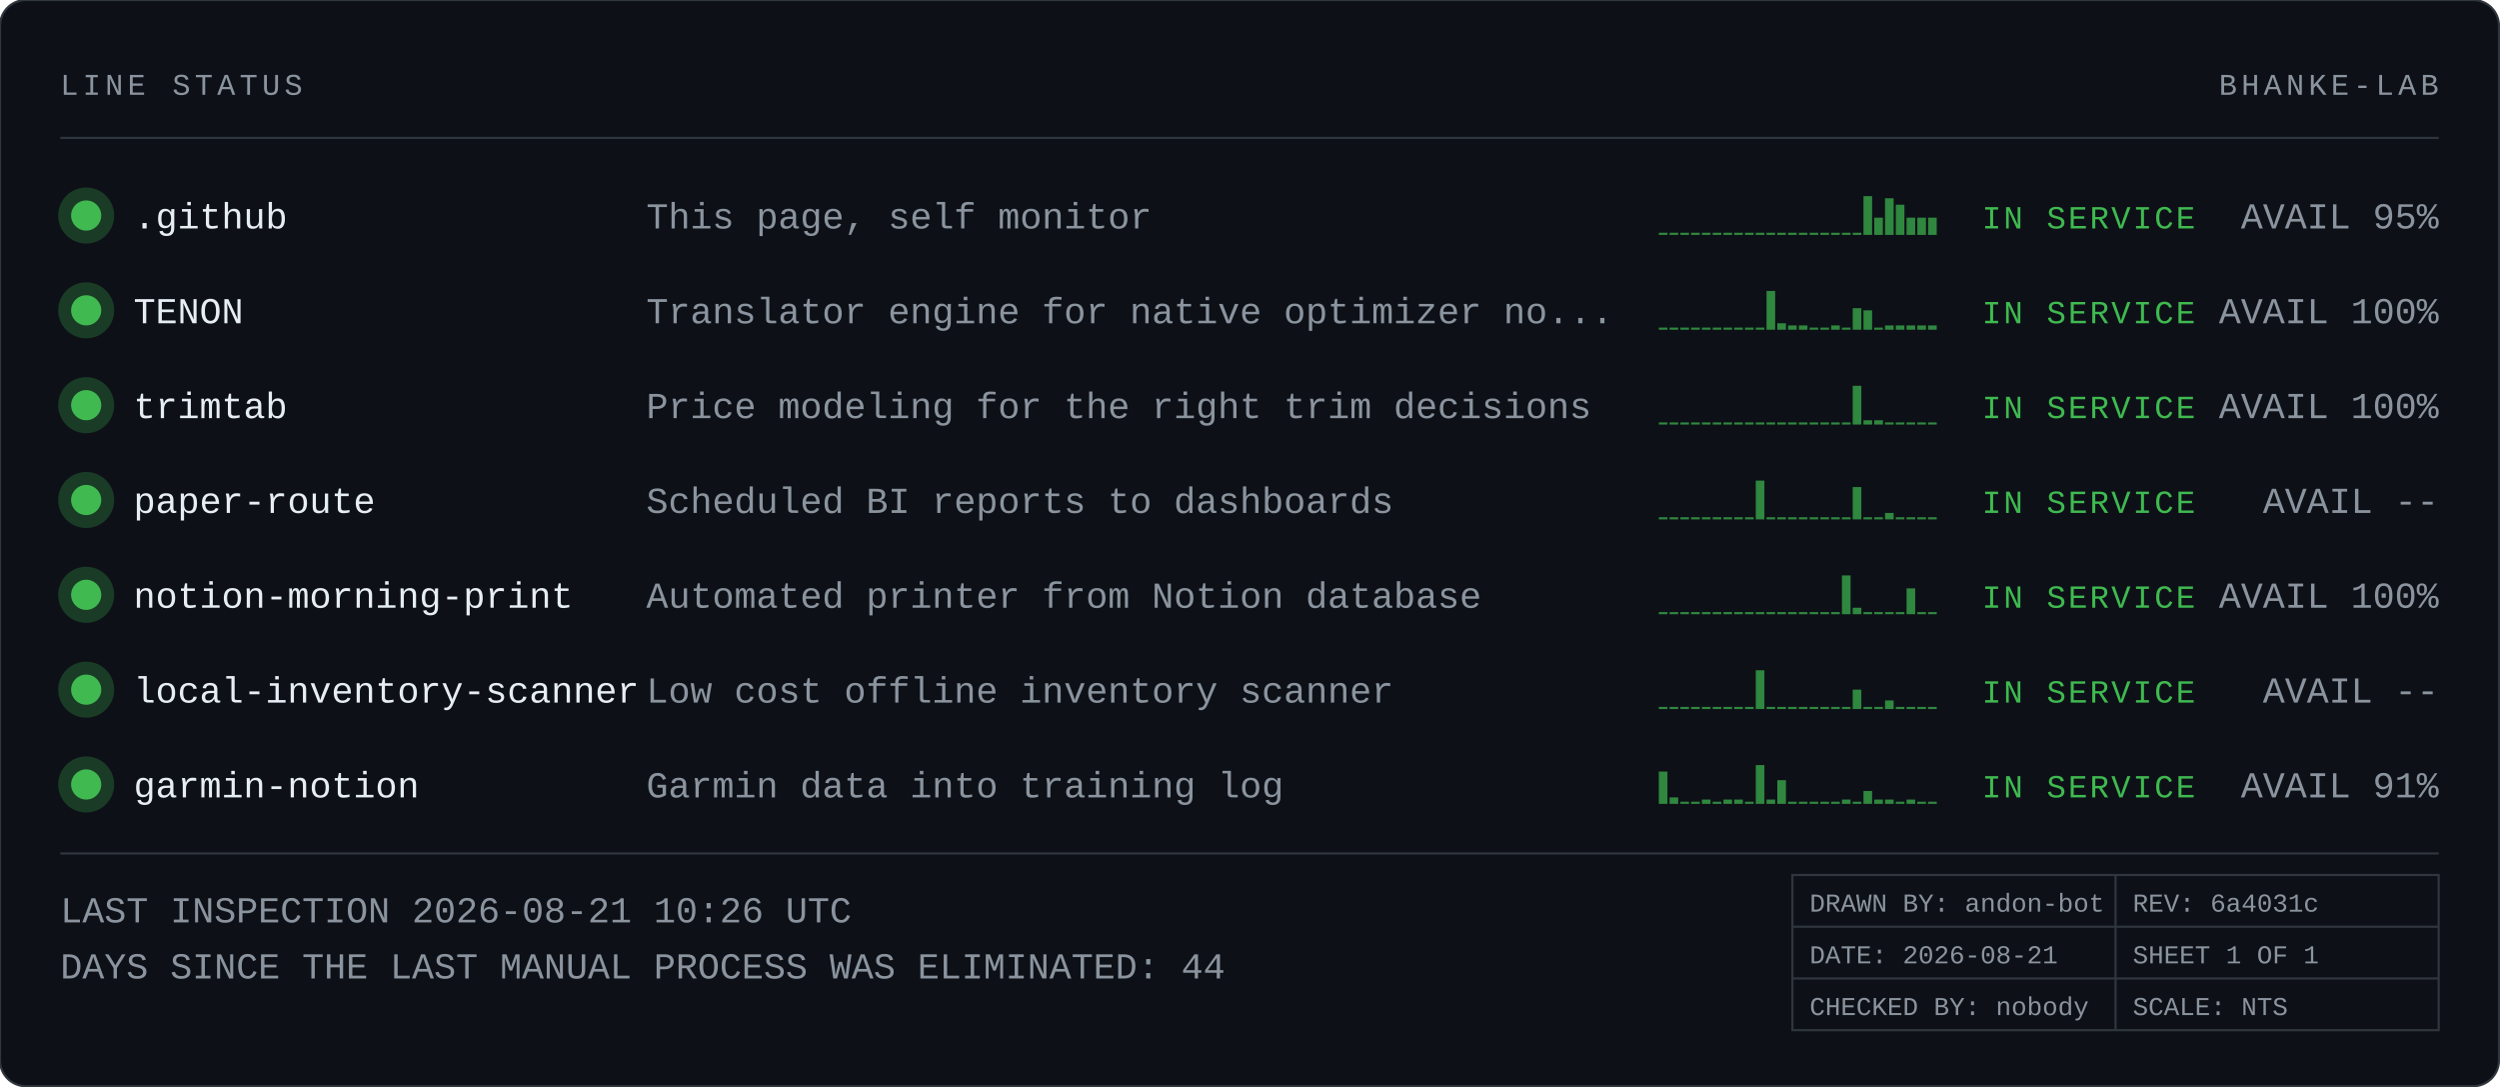
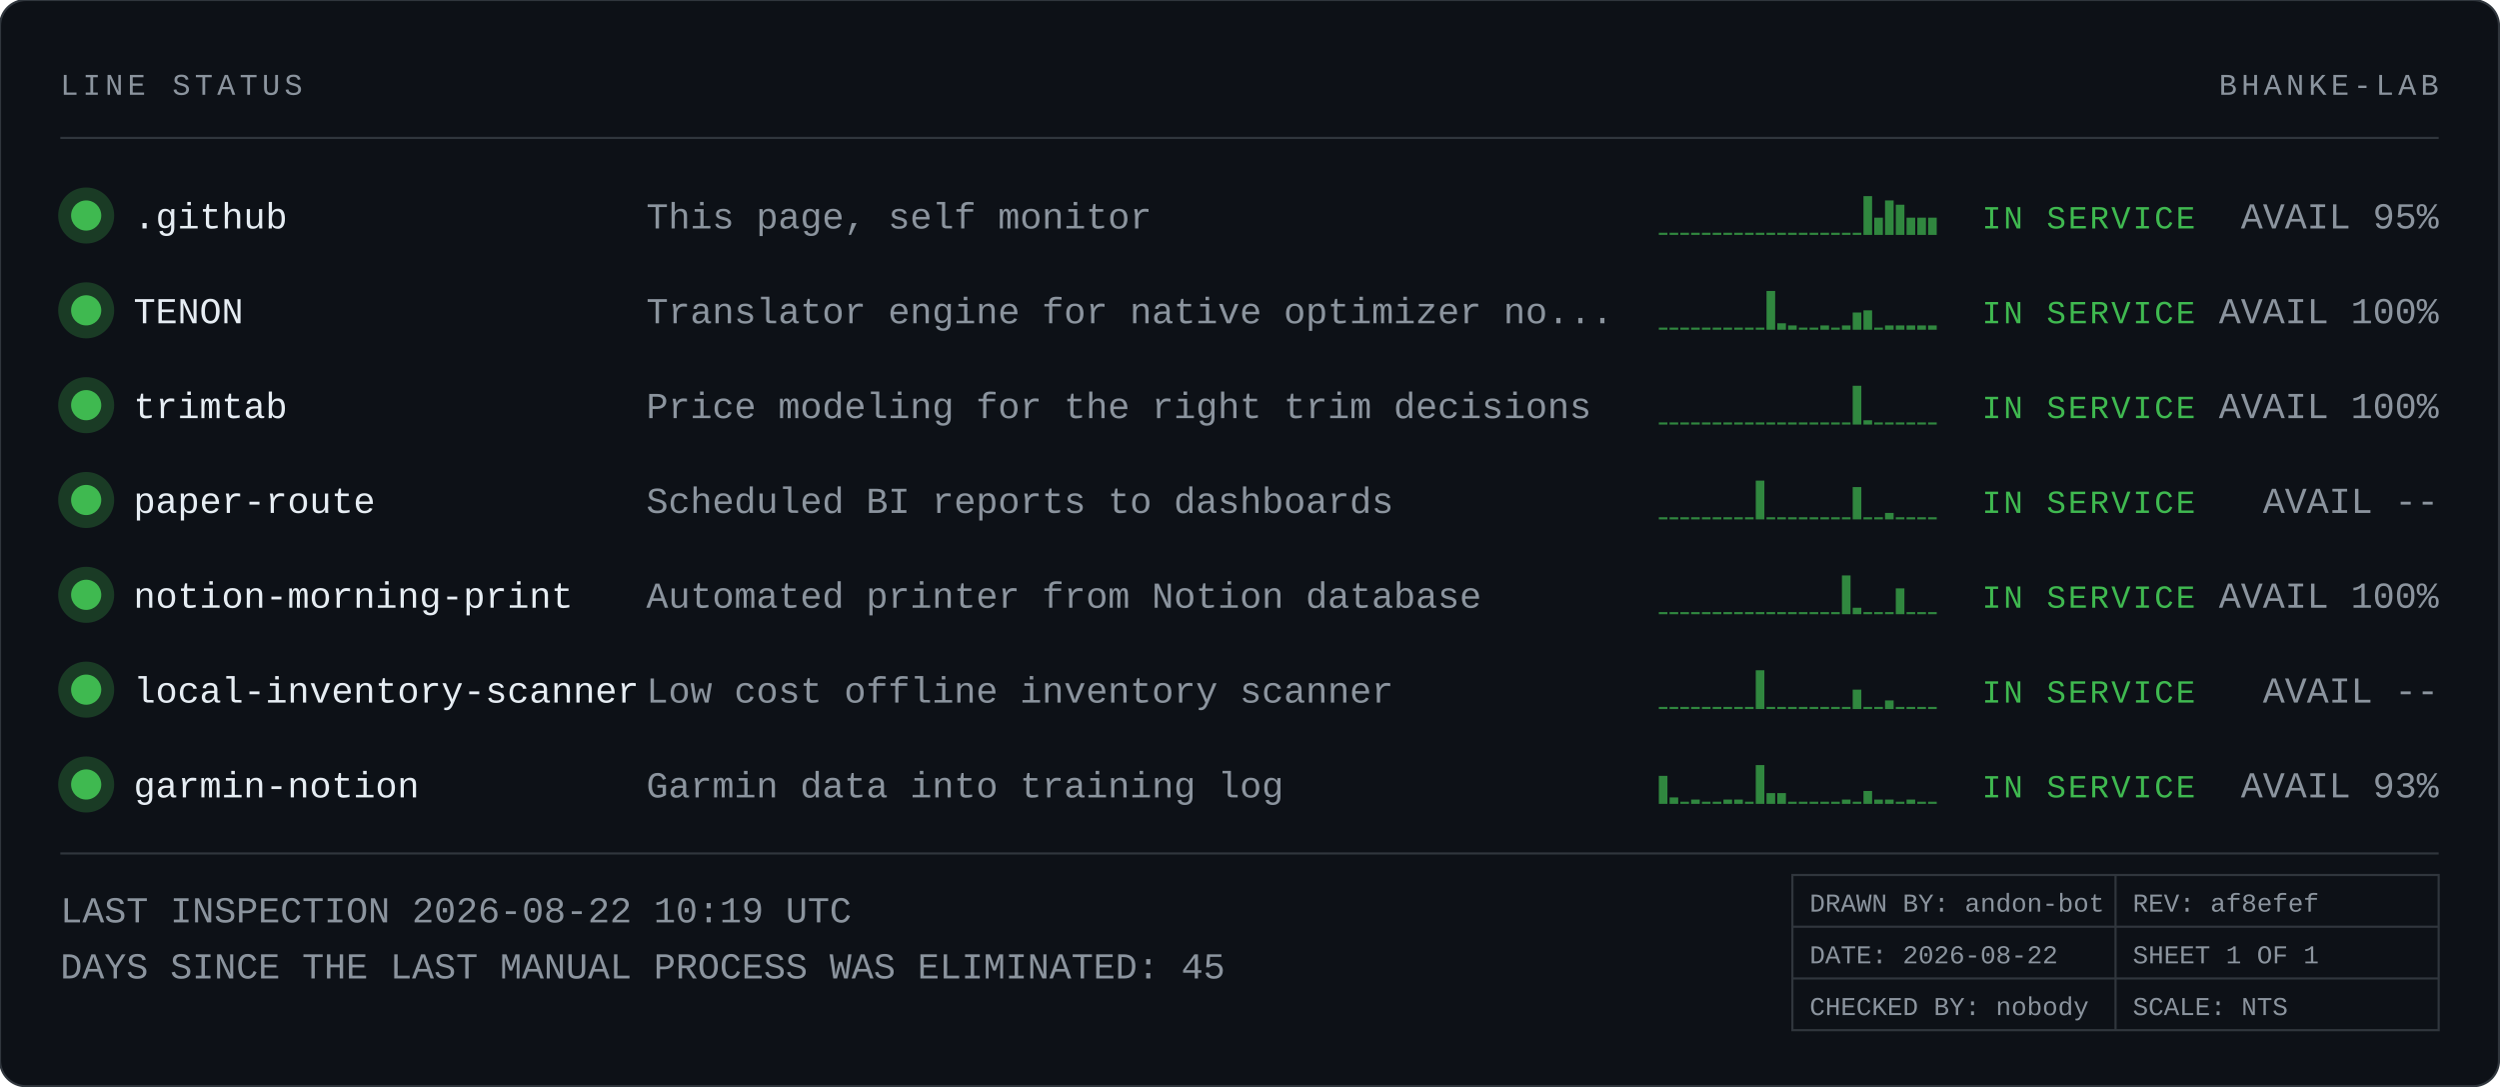
<svg xmlns="http://www.w3.org/2000/svg" width="1160" height="504" viewBox="0 0 1160 504" role="img" aria-label="Andon board">
  <style>
text { font-family: Consolas, 'Courier New', monospace; font-size: 17px; }
.hd { fill: #8b949e; font-size: 14px; letter-spacing: 2px; }
.name { fill: #e6edf3; }
.dim { fill: #8b949e; }
.st { font-size: 15px; letter-spacing: 1px; }
.tb { fill: #8b949e; font-size: 12px; }
</style>
  <rect x="0" y="0" width="1160" height="504" rx="12" fill="#0d1117" stroke="#30363d" />
  <text x="28" y="44" class="hd">LINE STATUS</text>
  <text x="1132" y="44" class="hd" text-anchor="end">BHANKE-LAB</text>
  <line x1="28" y1="64" x2="1132" y2="64" stroke="#30363d" />
  <circle cx="40" cy="100" r="13" fill="#3fb950" opacity="0.25" />
  <circle cx="40" cy="100" r="7" fill="#3fb950" />
  <text x="62" y="106" class="name">.github</text>
  <text x="300" y="106" class="dim">This page, self monitor</text>
  <rect x="770" y="108" width="4" height="1" fill="#3fb950" opacity="0.7" />
  <rect x="775" y="108" width="4" height="1" fill="#3fb950" opacity="0.7" />
  <rect x="780" y="108" width="4" height="1" fill="#3fb950" opacity="0.7" />
  <rect x="785" y="108" width="4" height="1" fill="#3fb950" opacity="0.7" />
  <rect x="790" y="108" width="4" height="1" fill="#3fb950" opacity="0.7" />
  <rect x="795" y="108" width="4" height="1" fill="#3fb950" opacity="0.7" />
  <rect x="800" y="108" width="4" height="1" fill="#3fb950" opacity="0.7" />
  <rect x="805" y="108" width="4" height="1" fill="#3fb950" opacity="0.7" />
  <rect x="810" y="108" width="4" height="1" fill="#3fb950" opacity="0.7" />
  <rect x="815" y="108" width="4" height="1" fill="#3fb950" opacity="0.7" />
  <rect x="820" y="108" width="4" height="1" fill="#3fb950" opacity="0.7" />
  <rect x="825" y="108" width="4" height="1" fill="#3fb950" opacity="0.7" />
  <rect x="830" y="108" width="4" height="1" fill="#3fb950" opacity="0.7" />
  <rect x="835" y="108" width="4" height="1" fill="#3fb950" opacity="0.7" />
  <rect x="840" y="108" width="4" height="1" fill="#3fb950" opacity="0.7" />
  <rect x="845" y="108" width="4" height="1" fill="#3fb950" opacity="0.7" />
  <rect x="850" y="108" width="4" height="1" fill="#3fb950" opacity="0.7" />
  <rect x="855" y="108" width="4" height="1" fill="#3fb950" opacity="0.7" />
  <rect x="860" y="108" width="4" height="1" fill="#3fb950" opacity="0.7" />
  <rect x="865" y="91" width="4" height="18" fill="#3fb950" opacity="0.7" />
  <rect x="870" y="101" width="4" height="8" fill="#3fb950" opacity="0.7" />
-   <rect x="875" y="92" width="4" height="17" fill="#3fb950" opacity="0.7" />
+   <rect x="875" y="93" width="4" height="16" fill="#3fb950" opacity="0.7" />
  <rect x="880" y="95" width="4" height="14" fill="#3fb950" opacity="0.7" />
  <rect x="885" y="101" width="4" height="8" fill="#3fb950" opacity="0.7" />
  <rect x="890" y="101" width="4" height="8" fill="#3fb950" opacity="0.7" />
  <rect x="895" y="101" width="4" height="8" fill="#3fb950" opacity="0.7" />
  <text x="920" y="106" class="st" fill="#3fb950">IN SERVICE</text>
  <text x="1132" y="106" class="dim" text-anchor="end">AVAIL 95%</text>
  <circle cx="40" cy="144" r="13" fill="#3fb950" opacity="0.25" />
  <circle cx="40" cy="144" r="7" fill="#3fb950" />
  <text x="62" y="150" class="name">TENON</text>
  <text x="300" y="150" class="dim">Translator engine for native optimizer no...</text>
  <rect x="770" y="152" width="4" height="1" fill="#3fb950" opacity="0.7" />
  <rect x="775" y="152" width="4" height="1" fill="#3fb950" opacity="0.7" />
  <rect x="780" y="152" width="4" height="1" fill="#3fb950" opacity="0.7" />
  <rect x="785" y="152" width="4" height="1" fill="#3fb950" opacity="0.7" />
  <rect x="790" y="152" width="4" height="1" fill="#3fb950" opacity="0.7" />
  <rect x="795" y="152" width="4" height="1" fill="#3fb950" opacity="0.7" />
  <rect x="800" y="152" width="4" height="1" fill="#3fb950" opacity="0.7" />
  <rect x="805" y="152" width="4" height="1" fill="#3fb950" opacity="0.7" />
  <rect x="810" y="152" width="4" height="1" fill="#3fb950" opacity="0.7" />
  <rect x="815" y="152" width="4" height="1" fill="#3fb950" opacity="0.7" />
  <rect x="820" y="135" width="4" height="18" fill="#3fb950" opacity="0.7" />
  <rect x="825" y="150" width="4" height="3" fill="#3fb950" opacity="0.7" />
  <rect x="830" y="151" width="4" height="2" fill="#3fb950" opacity="0.7" />
-   <rect x="835" y="151" width="4" height="2" fill="#3fb950" opacity="0.7" />
+   <rect x="835" y="152" width="4" height="1" fill="#3fb950" opacity="0.7" />
  <rect x="840" y="152" width="4" height="1" fill="#3fb950" opacity="0.7" />
-   <rect x="845" y="152" width="4" height="1" fill="#3fb950" opacity="0.7" />
-   <rect x="850" y="151" width="4" height="2" fill="#3fb950" opacity="0.7" />
-   <rect x="855" y="152" width="4" height="1" fill="#3fb950" opacity="0.7" />
-   <rect x="860" y="143" width="4" height="10" fill="#3fb950" opacity="0.7" />
+   <rect x="845" y="151" width="4" height="2" fill="#3fb950" opacity="0.7" />
+   <rect x="850" y="152" width="4" height="1" fill="#3fb950" opacity="0.7" />
+   <rect x="855" y="151" width="4" height="2" fill="#3fb950" opacity="0.7" />
+   <rect x="860" y="145" width="4" height="8" fill="#3fb950" opacity="0.7" />
  <rect x="865" y="144" width="4" height="9" fill="#3fb950" opacity="0.7" />
  <rect x="870" y="152" width="4" height="1" fill="#3fb950" opacity="0.7" />
  <rect x="875" y="151" width="4" height="2" fill="#3fb950" opacity="0.7" />
  <rect x="880" y="151" width="4" height="2" fill="#3fb950" opacity="0.7" />
  <rect x="885" y="151" width="4" height="2" fill="#3fb950" opacity="0.7" />
  <rect x="890" y="151" width="4" height="2" fill="#3fb950" opacity="0.7" />
  <rect x="895" y="151" width="4" height="2" fill="#3fb950" opacity="0.7" />
  <text x="920" y="150" class="st" fill="#3fb950">IN SERVICE</text>
  <text x="1132" y="150" class="dim" text-anchor="end">AVAIL 100%</text>
  <circle cx="40" cy="188" r="13" fill="#3fb950" opacity="0.25" />
  <circle cx="40" cy="188" r="7" fill="#3fb950" />
  <text x="62" y="194" class="name">trimtab</text>
  <text x="300" y="194" class="dim">Price modeling for the right trim decisions</text>
  <rect x="770" y="196" width="4" height="1" fill="#3fb950" opacity="0.7" />
  <rect x="775" y="196" width="4" height="1" fill="#3fb950" opacity="0.7" />
  <rect x="780" y="196" width="4" height="1" fill="#3fb950" opacity="0.7" />
  <rect x="785" y="196" width="4" height="1" fill="#3fb950" opacity="0.7" />
  <rect x="790" y="196" width="4" height="1" fill="#3fb950" opacity="0.7" />
  <rect x="795" y="196" width="4" height="1" fill="#3fb950" opacity="0.7" />
  <rect x="800" y="196" width="4" height="1" fill="#3fb950" opacity="0.7" />
  <rect x="805" y="196" width="4" height="1" fill="#3fb950" opacity="0.7" />
  <rect x="810" y="196" width="4" height="1" fill="#3fb950" opacity="0.7" />
  <rect x="815" y="196" width="4" height="1" fill="#3fb950" opacity="0.7" />
  <rect x="820" y="196" width="4" height="1" fill="#3fb950" opacity="0.7" />
  <rect x="825" y="196" width="4" height="1" fill="#3fb950" opacity="0.7" />
  <rect x="830" y="196" width="4" height="1" fill="#3fb950" opacity="0.7" />
  <rect x="835" y="196" width="4" height="1" fill="#3fb950" opacity="0.7" />
  <rect x="840" y="196" width="4" height="1" fill="#3fb950" opacity="0.7" />
  <rect x="845" y="196" width="4" height="1" fill="#3fb950" opacity="0.7" />
  <rect x="850" y="196" width="4" height="1" fill="#3fb950" opacity="0.7" />
  <rect x="855" y="196" width="4" height="1" fill="#3fb950" opacity="0.7" />
  <rect x="860" y="179" width="4" height="18" fill="#3fb950" opacity="0.7" />
  <rect x="865" y="195" width="4" height="2" fill="#3fb950" opacity="0.7" />
-   <rect x="870" y="195" width="4" height="2" fill="#3fb950" opacity="0.7" />
+   <rect x="870" y="196" width="4" height="1" fill="#3fb950" opacity="0.7" />
  <rect x="875" y="196" width="4" height="1" fill="#3fb950" opacity="0.7" />
  <rect x="880" y="196" width="4" height="1" fill="#3fb950" opacity="0.7" />
  <rect x="885" y="196" width="4" height="1" fill="#3fb950" opacity="0.7" />
  <rect x="890" y="196" width="4" height="1" fill="#3fb950" opacity="0.7" />
  <rect x="895" y="196" width="4" height="1" fill="#3fb950" opacity="0.7" />
  <text x="920" y="194" class="st" fill="#3fb950">IN SERVICE</text>
  <text x="1132" y="194" class="dim" text-anchor="end">AVAIL 100%</text>
  <circle cx="40" cy="232" r="13" fill="#3fb950" opacity="0.25" />
  <circle cx="40" cy="232" r="7" fill="#3fb950" />
  <text x="62" y="238" class="name">paper-route</text>
  <text x="300" y="238" class="dim">Scheduled BI reports to dashboards</text>
  <rect x="770" y="240" width="4" height="1" fill="#3fb950" opacity="0.7" />
  <rect x="775" y="240" width="4" height="1" fill="#3fb950" opacity="0.7" />
  <rect x="780" y="240" width="4" height="1" fill="#3fb950" opacity="0.7" />
  <rect x="785" y="240" width="4" height="1" fill="#3fb950" opacity="0.7" />
  <rect x="790" y="240" width="4" height="1" fill="#3fb950" opacity="0.7" />
  <rect x="795" y="240" width="4" height="1" fill="#3fb950" opacity="0.7" />
  <rect x="800" y="240" width="4" height="1" fill="#3fb950" opacity="0.7" />
  <rect x="805" y="240" width="4" height="1" fill="#3fb950" opacity="0.7" />
  <rect x="810" y="240" width="4" height="1" fill="#3fb950" opacity="0.7" />
  <rect x="815" y="223" width="4" height="18" fill="#3fb950" opacity="0.7" />
  <rect x="820" y="240" width="4" height="1" fill="#3fb950" opacity="0.7" />
  <rect x="825" y="240" width="4" height="1" fill="#3fb950" opacity="0.7" />
  <rect x="830" y="240" width="4" height="1" fill="#3fb950" opacity="0.7" />
  <rect x="835" y="240" width="4" height="1" fill="#3fb950" opacity="0.7" />
  <rect x="840" y="240" width="4" height="1" fill="#3fb950" opacity="0.7" />
  <rect x="845" y="240" width="4" height="1" fill="#3fb950" opacity="0.7" />
  <rect x="850" y="240" width="4" height="1" fill="#3fb950" opacity="0.7" />
  <rect x="855" y="240" width="4" height="1" fill="#3fb950" opacity="0.7" />
  <rect x="860" y="226" width="4" height="15" fill="#3fb950" opacity="0.7" />
  <rect x="865" y="240" width="4" height="1" fill="#3fb950" opacity="0.7" />
  <rect x="870" y="240" width="4" height="1" fill="#3fb950" opacity="0.7" />
  <rect x="875" y="238" width="4" height="3" fill="#3fb950" opacity="0.7" />
  <rect x="880" y="240" width="4" height="1" fill="#3fb950" opacity="0.7" />
  <rect x="885" y="240" width="4" height="1" fill="#3fb950" opacity="0.7" />
  <rect x="890" y="240" width="4" height="1" fill="#3fb950" opacity="0.7" />
  <rect x="895" y="240" width="4" height="1" fill="#3fb950" opacity="0.7" />
  <text x="920" y="238" class="st" fill="#3fb950">IN SERVICE</text>
  <text x="1132" y="238" class="dim" text-anchor="end">AVAIL --</text>
  <circle cx="40" cy="276" r="13" fill="#3fb950" opacity="0.25" />
  <circle cx="40" cy="276" r="7" fill="#3fb950" />
  <text x="62" y="282" class="name">notion-morning-print</text>
  <text x="300" y="282" class="dim">Automated printer from Notion database</text>
  <rect x="770" y="284" width="4" height="1" fill="#3fb950" opacity="0.7" />
  <rect x="775" y="284" width="4" height="1" fill="#3fb950" opacity="0.7" />
  <rect x="780" y="284" width="4" height="1" fill="#3fb950" opacity="0.7" />
  <rect x="785" y="284" width="4" height="1" fill="#3fb950" opacity="0.7" />
  <rect x="790" y="284" width="4" height="1" fill="#3fb950" opacity="0.7" />
  <rect x="795" y="284" width="4" height="1" fill="#3fb950" opacity="0.7" />
  <rect x="800" y="284" width="4" height="1" fill="#3fb950" opacity="0.7" />
  <rect x="805" y="284" width="4" height="1" fill="#3fb950" opacity="0.7" />
  <rect x="810" y="284" width="4" height="1" fill="#3fb950" opacity="0.7" />
  <rect x="815" y="284" width="4" height="1" fill="#3fb950" opacity="0.7" />
  <rect x="820" y="284" width="4" height="1" fill="#3fb950" opacity="0.7" />
  <rect x="825" y="284" width="4" height="1" fill="#3fb950" opacity="0.7" />
  <rect x="830" y="284" width="4" height="1" fill="#3fb950" opacity="0.7" />
  <rect x="835" y="284" width="4" height="1" fill="#3fb950" opacity="0.7" />
  <rect x="840" y="284" width="4" height="1" fill="#3fb950" opacity="0.7" />
  <rect x="845" y="284" width="4" height="1" fill="#3fb950" opacity="0.7" />
  <rect x="850" y="284" width="4" height="1" fill="#3fb950" opacity="0.7" />
  <rect x="855" y="267" width="4" height="18" fill="#3fb950" opacity="0.7" />
  <rect x="860" y="282" width="4" height="3" fill="#3fb950" opacity="0.7" />
  <rect x="865" y="284" width="4" height="1" fill="#3fb950" opacity="0.7" />
  <rect x="870" y="284" width="4" height="1" fill="#3fb950" opacity="0.7" />
  <rect x="875" y="284" width="4" height="1" fill="#3fb950" opacity="0.7" />
-   <rect x="880" y="284" width="4" height="1" fill="#3fb950" opacity="0.7" />
-   <rect x="885" y="273" width="4" height="12" fill="#3fb950" opacity="0.7" />
+   <rect x="880" y="273" width="4" height="12" fill="#3fb950" opacity="0.7" />
+   <rect x="885" y="284" width="4" height="1" fill="#3fb950" opacity="0.7" />
  <rect x="890" y="284" width="4" height="1" fill="#3fb950" opacity="0.7" />
  <rect x="895" y="284" width="4" height="1" fill="#3fb950" opacity="0.7" />
  <text x="920" y="282" class="st" fill="#3fb950">IN SERVICE</text>
  <text x="1132" y="282" class="dim" text-anchor="end">AVAIL 100%</text>
  <circle cx="40" cy="320" r="13" fill="#3fb950" opacity="0.25" />
  <circle cx="40" cy="320" r="7" fill="#3fb950" />
  <text x="62" y="326" class="name">local-inventory-scanner</text>
  <text x="300" y="326" class="dim">Low cost offline inventory scanner</text>
  <rect x="770" y="328" width="4" height="1" fill="#3fb950" opacity="0.7" />
  <rect x="775" y="328" width="4" height="1" fill="#3fb950" opacity="0.7" />
  <rect x="780" y="328" width="4" height="1" fill="#3fb950" opacity="0.7" />
  <rect x="785" y="328" width="4" height="1" fill="#3fb950" opacity="0.7" />
  <rect x="790" y="328" width="4" height="1" fill="#3fb950" opacity="0.7" />
  <rect x="795" y="328" width="4" height="1" fill="#3fb950" opacity="0.7" />
  <rect x="800" y="328" width="4" height="1" fill="#3fb950" opacity="0.7" />
  <rect x="805" y="328" width="4" height="1" fill="#3fb950" opacity="0.7" />
  <rect x="810" y="328" width="4" height="1" fill="#3fb950" opacity="0.7" />
  <rect x="815" y="311" width="4" height="18" fill="#3fb950" opacity="0.7" />
  <rect x="820" y="328" width="4" height="1" fill="#3fb950" opacity="0.7" />
  <rect x="825" y="328" width="4" height="1" fill="#3fb950" opacity="0.7" />
  <rect x="830" y="328" width="4" height="1" fill="#3fb950" opacity="0.7" />
  <rect x="835" y="328" width="4" height="1" fill="#3fb950" opacity="0.7" />
  <rect x="840" y="328" width="4" height="1" fill="#3fb950" opacity="0.7" />
  <rect x="845" y="328" width="4" height="1" fill="#3fb950" opacity="0.7" />
  <rect x="850" y="328" width="4" height="1" fill="#3fb950" opacity="0.7" />
  <rect x="855" y="328" width="4" height="1" fill="#3fb950" opacity="0.7" />
  <rect x="860" y="320" width="4" height="9" fill="#3fb950" opacity="0.7" />
  <rect x="865" y="328" width="4" height="1" fill="#3fb950" opacity="0.7" />
  <rect x="870" y="328" width="4" height="1" fill="#3fb950" opacity="0.7" />
  <rect x="875" y="325" width="4" height="4" fill="#3fb950" opacity="0.7" />
  <rect x="880" y="328" width="4" height="1" fill="#3fb950" opacity="0.7" />
  <rect x="885" y="328" width="4" height="1" fill="#3fb950" opacity="0.7" />
  <rect x="890" y="328" width="4" height="1" fill="#3fb950" opacity="0.7" />
  <rect x="895" y="328" width="4" height="1" fill="#3fb950" opacity="0.7" />
  <text x="920" y="326" class="st" fill="#3fb950">IN SERVICE</text>
  <text x="1132" y="326" class="dim" text-anchor="end">AVAIL --</text>
  <circle cx="40" cy="364" r="13" fill="#3fb950" opacity="0.25" />
  <circle cx="40" cy="364" r="7" fill="#3fb950" />
  <text x="62" y="370" class="name">garmin-notion</text>
  <text x="300" y="370" class="dim">Garmin data into training log</text>
-   <rect x="770" y="358" width="4" height="15" fill="#3fb950" opacity="0.7" />
+   <rect x="770" y="360" width="4" height="13" fill="#3fb950" opacity="0.7" />
  <rect x="775" y="370" width="4" height="3" fill="#3fb950" opacity="0.7" />
  <rect x="780" y="372" width="4" height="1" fill="#3fb950" opacity="0.7" />
-   <rect x="785" y="372" width="4" height="1" fill="#3fb950" opacity="0.7" />
-   <rect x="790" y="371" width="4" height="2" fill="#3fb950" opacity="0.7" />
+   <rect x="785" y="371" width="4" height="2" fill="#3fb950" opacity="0.7" />
+   <rect x="790" y="372" width="4" height="1" fill="#3fb950" opacity="0.7" />
  <rect x="795" y="372" width="4" height="1" fill="#3fb950" opacity="0.7" />
  <rect x="800" y="371" width="4" height="2" fill="#3fb950" opacity="0.7" />
  <rect x="805" y="371" width="4" height="2" fill="#3fb950" opacity="0.7" />
  <rect x="810" y="372" width="4" height="1" fill="#3fb950" opacity="0.7" />
  <rect x="815" y="355" width="4" height="18" fill="#3fb950" opacity="0.7" />
-   <rect x="820" y="371" width="4" height="2" fill="#3fb950" opacity="0.7" />
-   <rect x="825" y="362" width="4" height="11" fill="#3fb950" opacity="0.7" />
+   <rect x="820" y="368" width="4" height="5" fill="#3fb950" opacity="0.7" />
+   <rect x="825" y="368" width="4" height="5" fill="#3fb950" opacity="0.7" />
  <rect x="830" y="372" width="4" height="1" fill="#3fb950" opacity="0.7" />
  <rect x="835" y="372" width="4" height="1" fill="#3fb950" opacity="0.7" />
  <rect x="840" y="372" width="4" height="1" fill="#3fb950" opacity="0.7" />
  <rect x="845" y="372" width="4" height="1" fill="#3fb950" opacity="0.7" />
  <rect x="850" y="372" width="4" height="1" fill="#3fb950" opacity="0.7" />
  <rect x="855" y="371" width="4" height="2" fill="#3fb950" opacity="0.7" />
  <rect x="860" y="372" width="4" height="1" fill="#3fb950" opacity="0.7" />
  <rect x="865" y="367" width="4" height="6" fill="#3fb950" opacity="0.7" />
  <rect x="870" y="371" width="4" height="2" fill="#3fb950" opacity="0.7" />
  <rect x="875" y="371" width="4" height="2" fill="#3fb950" opacity="0.7" />
  <rect x="880" y="372" width="4" height="1" fill="#3fb950" opacity="0.7" />
  <rect x="885" y="371" width="4" height="2" fill="#3fb950" opacity="0.7" />
  <rect x="890" y="372" width="4" height="1" fill="#3fb950" opacity="0.7" />
  <rect x="895" y="372" width="4" height="1" fill="#3fb950" opacity="0.7" />
  <text x="920" y="370" class="st" fill="#3fb950">IN SERVICE</text>
-   <text x="1132" y="370" class="dim" text-anchor="end">AVAIL 91%</text>
+   <text x="1132" y="370" class="dim" text-anchor="end">AVAIL 93%</text>
  <line x1="28" y1="396" x2="1132" y2="396" stroke="#30363d" />
-   <text x="28" y="428" class="dim">LAST INSPECTION 2026-08-21 10:26 UTC</text>
-   <text x="28" y="454" class="dim">DAYS SINCE THE LAST MANUAL PROCESS WAS ELIMINATED: 44</text>
+   <text x="28" y="428" class="dim">LAST INSPECTION 2026-08-22 10:19 UTC</text>
+   <text x="28" y="454" class="dim">DAYS SINCE THE LAST MANUAL PROCESS WAS ELIMINATED: 45</text>
  <rect x="832" y="406" width="300" height="72" fill="none" stroke="#30363d" />
  <line x1="832" y1="430" x2="1132" y2="430" stroke="#30363d" />
  <line x1="832" y1="454" x2="1132" y2="454" stroke="#30363d" />
  <line x1="982" y1="406" x2="982" y2="478" stroke="#30363d" />
  <text x="840" y="423" class="tb">DRAWN BY: andon-bot</text>
-   <text x="990" y="423" class="tb">REV: 6a4031c</text>
-   <text x="840" y="447" class="tb">DATE: 2026-08-21</text>
+   <text x="990" y="423" class="tb">REV: af8efef</text>
+   <text x="840" y="447" class="tb">DATE: 2026-08-22</text>
  <text x="990" y="447" class="tb">SHEET 1 OF 1</text>
  <text x="840" y="471" class="tb">CHECKED BY: nobody</text>
  <text x="990" y="471" class="tb">SCALE: NTS</text>
</svg>
